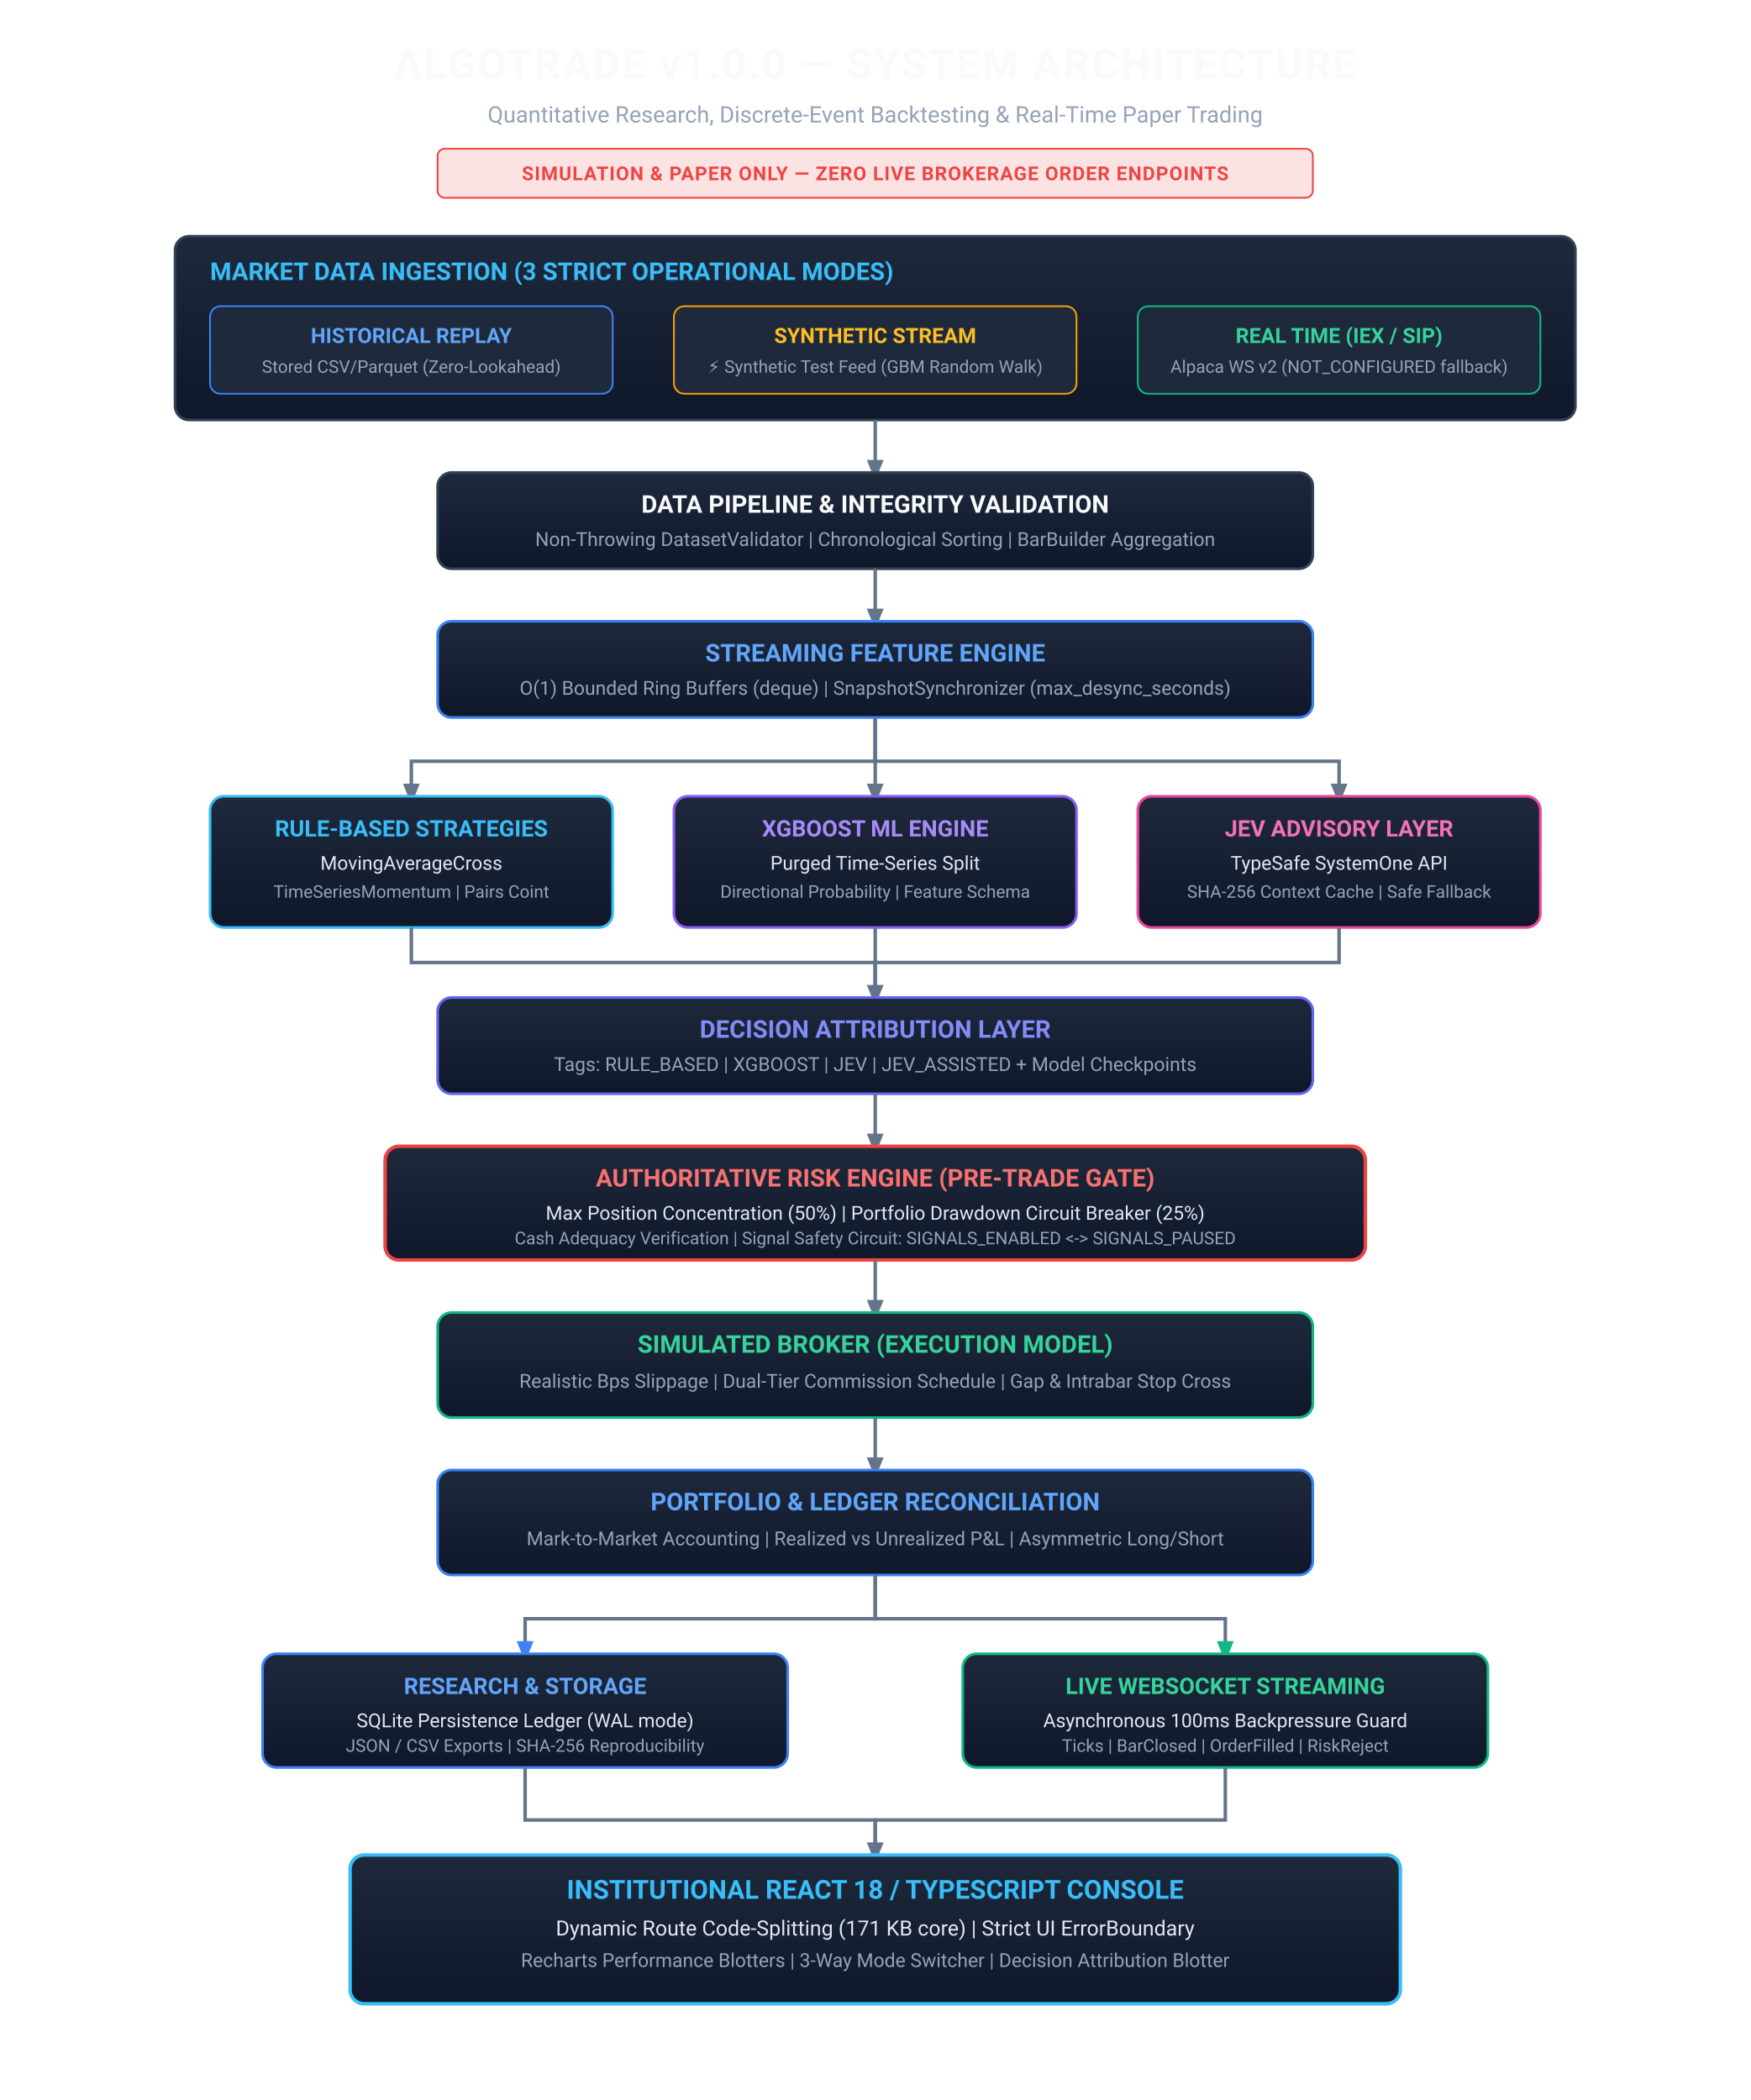
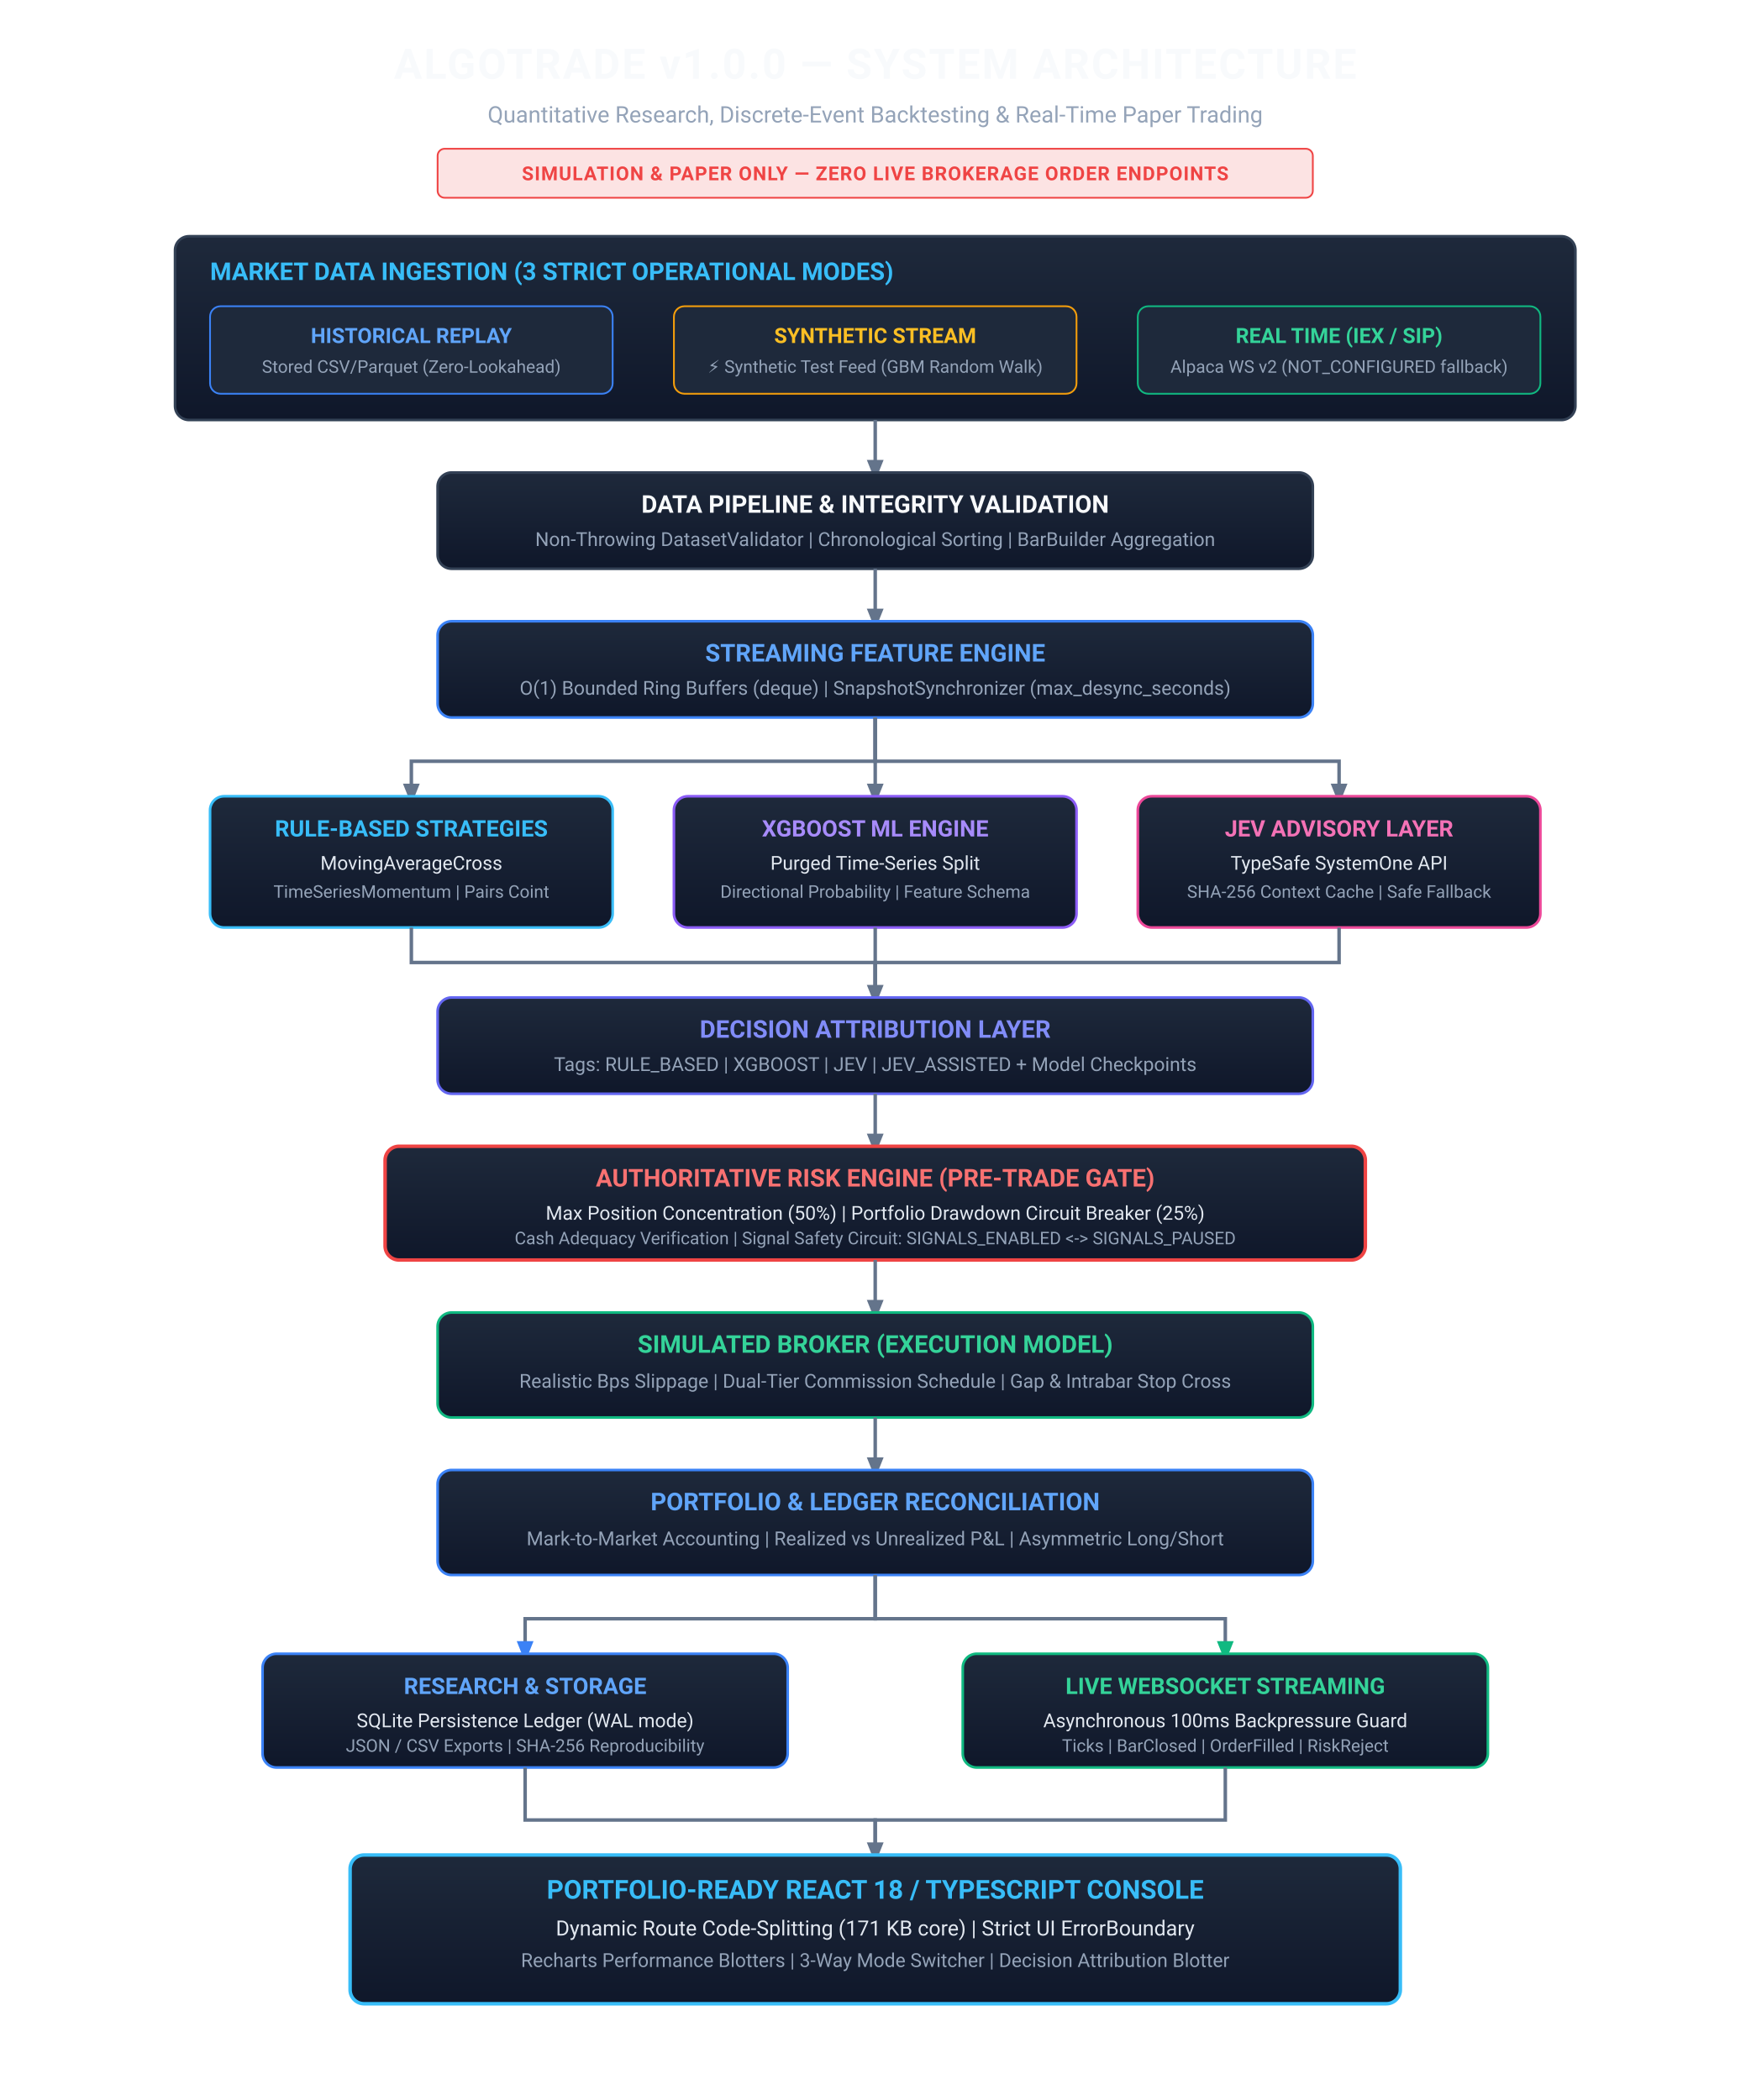
<svg xmlns="http://www.w3.org/2000/svg" viewBox="0 0 1000 1200" width="100%" height="100%" style="background-color: #0b0f19; font-family: -apple-system, BlinkMacSystemFont, 'Segoe UI', Roboto, Helvetica, Arial, sans-serif;">
  <defs>
    <linearGradient id="primaryGrad" x1="0%" y1="0%" x2="100%" y2="100%">
      <stop offset="0%" stop-color="#3b82f6" />
      <stop offset="100%" stop-color="#1d4ed8" />
    </linearGradient>
    <linearGradient id="purpleGrad" x1="0%" y1="0%" x2="100%" y2="100%">
      <stop offset="0%" stop-color="#8b5cf6" />
      <stop offset="100%" stop-color="#6d28d9" />
    </linearGradient>
    <linearGradient id="emeraldGrad" x1="0%" y1="0%" x2="100%" y2="100%">
      <stop offset="0%" stop-color="#10b981" />
      <stop offset="100%" stop-color="#047857" />
    </linearGradient>
    <linearGradient id="amberGrad" x1="0%" y1="0%" x2="100%" y2="100%">
      <stop offset="0%" stop-color="#f59e0b" />
      <stop offset="100%" stop-color="#b45309" />
    </linearGradient>
    <linearGradient id="roseGrad" x1="0%" y1="0%" x2="100%" y2="100%">
      <stop offset="0%" stop-color="#ef4444" />
      <stop offset="100%" stop-color="#b91c1c" />
    </linearGradient>
    <linearGradient id="cardGrad" x1="0%" y1="0%" x2="0%" y2="100%">
      <stop offset="0%" stop-color="#1e293b" />
      <stop offset="100%" stop-color="#0f172a" />
    </linearGradient>
    <filter id="glow" x="-20%" y="-20%" width="140%" height="140%">
      <feGaussianBlur stdDeviation="6" result="blur" />
      <feComposite in="SourceGraphic" in2="blur" operator="over" />
    </filter>
    <marker id="arrow" viewBox="0 0 10 10" refX="6" refY="5" markerWidth="6" markerHeight="6" orient="auto-start-reverse">
      <path d="M 0 1 L 10 5 L 0 9 z" fill="#64748b" />
    </marker>
    <marker id="arrowBlue" viewBox="0 0 10 10" refX="6" refY="5" markerWidth="6" markerHeight="6" orient="auto-start-reverse">
      <path d="M 0 1 L 10 5 L 0 9 z" fill="#3b82f6" />
    </marker>
    <marker id="arrowEmerald" viewBox="0 0 10 10" refX="6" refY="5" markerWidth="6" markerHeight="6" orient="auto-start-reverse">
      <path d="M 0 1 L 10 5 L 0 9 z" fill="#10b981" />
    </marker>
  </defs>
  <text x="500" y="45" text-anchor="middle" fill="#f8fafc" font-size="24" font-weight="700" letter-spacing="1">ALGOTRADE v1.0.0 — SYSTEM ARCHITECTURE</text>
  <text x="500" y="70" text-anchor="middle" fill="#94a3b8" font-size="13">Quantitative Research, Discrete-Event Backtesting &amp; Real-Time Paper Trading</text>
  <rect x="250" y="85" width="500" height="28" rx="4" fill="rgba(239, 68, 68, 0.15)" stroke="#ef4444" stroke-width="1" />
  <text x="500" y="103" text-anchor="middle" fill="#ef4444" font-size="11" font-weight="600" letter-spacing="0.5">SIMULATION &amp; PAPER ONLY — ZERO LIVE BROKERAGE ORDER ENDPOINTS</text>
  <g id="market-data">
    <rect x="100" y="135" width="800" height="105" rx="8" fill="url(#cardGrad)" stroke="#334155" stroke-width="1.5" />
    <text x="120" y="160" fill="#38bdf8" font-size="14" font-weight="700">MARKET DATA INGESTION (3 STRICT OPERATIONAL MODES)</text>
    <rect x="120" y="175" width="230" height="50" rx="6" fill="#1e293b" stroke="#3b82f6" stroke-width="1" />
    <text x="235" y="196" text-anchor="middle" fill="#60a5fa" font-size="12" font-weight="700">HISTORICAL REPLAY</text>
    <text x="235" y="213" text-anchor="middle" fill="#94a3b8" font-size="10">Stored CSV/Parquet (Zero-Lookahead)</text>
    <rect x="385" y="175" width="230" height="50" rx="6" fill="#1e293b" stroke="#f59e0b" stroke-width="1" />
    <text x="500" y="196" text-anchor="middle" fill="#fbbf24" font-size="12" font-weight="700">SYNTHETIC STREAM</text>
    <text x="500" y="213" text-anchor="middle" fill="#94a3b8" font-size="10">⚡ Synthetic Test Feed (GBM Random Walk)</text>
    <rect x="650" y="175" width="230" height="50" rx="6" fill="#1e293b" stroke="#10b981" stroke-width="1" />
    <text x="765" y="196" text-anchor="middle" fill="#34d399" font-size="12" font-weight="700">REAL TIME (IEX / SIP)</text>
    <text x="765" y="213" text-anchor="middle" fill="#94a3b8" font-size="10">Alpaca WS v2 (NOT_CONFIGURED fallback)</text>
  </g>
  <line x1="500" y1="240" x2="500" y2="270" stroke="#64748b" stroke-width="2" marker-end="url(#arrow)" />
  <g id="data-pipeline">
    <rect x="250" y="270" width="500" height="55" rx="8" fill="url(#cardGrad)" stroke="#334155" stroke-width="1.5" />
    <text x="500" y="293" text-anchor="middle" fill="#f8fafc" font-size="14" font-weight="700">DATA PIPELINE &amp; INTEGRITY VALIDATION</text>
    <text x="500" y="312" text-anchor="middle" fill="#94a3b8" font-size="11">Non-Throwing DatasetValidator | Chronological Sorting | BarBuilder Aggregation</text>
  </g>
  <line x1="500" y1="325" x2="500" y2="355" stroke="#64748b" stroke-width="2" marker-end="url(#arrow)" />
  <g id="feature-engine">
    <rect x="250" y="355" width="500" height="55" rx="8" fill="url(#cardGrad)" stroke="#3b82f6" stroke-width="1.5" />
    <text x="500" y="378" text-anchor="middle" fill="#60a5fa" font-size="14" font-weight="700">STREAMING FEATURE ENGINE</text>
    <text x="500" y="397" text-anchor="middle" fill="#94a3b8" font-size="11">O(1) Bounded Ring Buffers (deque) | SnapshotSynchronizer (max_desync_seconds)</text>
  </g>
  <path d="M 500 410 L 500 435 L 235 435 L 235 455" stroke="#64748b" stroke-width="2" fill="none" marker-end="url(#arrow)" />
  <path d="M 500 410 L 500 455" stroke="#64748b" stroke-width="2" fill="none" marker-end="url(#arrow)" />
  <path d="M 500 410 L 500 435 L 765 435 L 765 455" stroke="#64748b" stroke-width="2" fill="none" marker-end="url(#arrow)" />
  <g id="strategy-layer">
    <rect x="120" y="455" width="230" height="75" rx="8" fill="url(#cardGrad)" stroke="#38bdf8" stroke-width="1.5" />
    <text x="235" y="478" text-anchor="middle" fill="#38bdf8" font-size="13" font-weight="700">RULE-BASED STRATEGIES</text>
    <text x="235" y="497" text-anchor="middle" fill="#e2e8f0" font-size="11">MovingAverageCross</text>
    <text x="235" y="513" text-anchor="middle" fill="#94a3b8" font-size="10">TimeSeriesMomentum | Pairs Coint</text>
    <rect x="385" y="455" width="230" height="75" rx="8" fill="url(#cardGrad)" stroke="#8b5cf6" stroke-width="1.5" />
    <text x="500" y="478" text-anchor="middle" fill="#a78bfa" font-size="13" font-weight="700">XGBOOST ML ENGINE</text>
    <text x="500" y="497" text-anchor="middle" fill="#e2e8f0" font-size="11">Purged Time-Series Split</text>
    <text x="500" y="513" text-anchor="middle" fill="#94a3b8" font-size="10">Directional Probability | Feature Schema</text>
    <rect x="650" y="455" width="230" height="75" rx="8" fill="url(#cardGrad)" stroke="#ec4899" stroke-width="1.5" />
    <text x="765" y="478" text-anchor="middle" fill="#f472b6" font-size="13" font-weight="700">JEV ADVISORY LAYER</text>
    <text x="765" y="497" text-anchor="middle" fill="#e2e8f0" font-size="11">TypeSafe SystemOne API</text>
    <text x="765" y="513" text-anchor="middle" fill="#94a3b8" font-size="10">SHA-256 Context Cache | Safe Fallback</text>
  </g>
  <path d="M 235 530 L 235 550 L 500 550 L 500 570" stroke="#64748b" stroke-width="2" fill="none" />
  <path d="M 500 530 L 500 570" stroke="#64748b" stroke-width="2" fill="none" />
  <path d="M 765 530 L 765 550 L 500 550 L 500 570" stroke="#64748b" stroke-width="2" fill="none" marker-end="url(#arrow)" />
  <g id="decision-layer">
    <rect x="250" y="570" width="500" height="55" rx="8" fill="url(#cardGrad)" stroke="#6366f1" stroke-width="1.5" />
    <text x="500" y="593" text-anchor="middle" fill="#818cf8" font-size="14" font-weight="700">DECISION ATTRIBUTION LAYER</text>
    <text x="500" y="612" text-anchor="middle" fill="#94a3b8" font-size="11">Tags: RULE_BASED | XGBOOST | JEV | JEV_ASSISTED + Model Checkpoints</text>
  </g>
  <line x1="500" y1="625" x2="500" y2="655" stroke="#64748b" stroke-width="2" marker-end="url(#arrow)" />
  <g id="risk-engine">
    <rect x="220" y="655" width="560" height="65" rx="8" fill="url(#cardGrad)" stroke="#ef4444" stroke-width="2" />
    <text x="500" y="678" text-anchor="middle" fill="#f87171" font-size="14" font-weight="700">AUTHORITATIVE RISK ENGINE (PRE-TRADE GATE)</text>
    <text x="500" y="697" text-anchor="middle" fill="#e2e8f0" font-size="11">Max Position Concentration (50%) | Portfolio Drawdown Circuit Breaker (25%)</text>
    <text x="500" y="711" text-anchor="middle" fill="#94a3b8" font-size="10">Cash Adequacy Verification | Signal Safety Circuit: SIGNALS_ENABLED &lt;-&gt; SIGNALS_PAUSED</text>
  </g>
  <line x1="500" y1="720" x2="500" y2="750" stroke="#64748b" stroke-width="2" marker-end="url(#arrow)" />
  <g id="execution-engine">
    <rect x="250" y="750" width="500" height="60" rx="8" fill="url(#cardGrad)" stroke="#10b981" stroke-width="1.5" />
    <text x="500" y="773" text-anchor="middle" fill="#34d399" font-size="14" font-weight="700">SIMULATED BROKER (EXECUTION MODEL)</text>
    <text x="500" y="793" text-anchor="middle" fill="#94a3b8" font-size="11">Realistic Bps Slippage | Dual-Tier Commission Schedule | Gap &amp; Intrabar Stop Cross</text>
  </g>
  <line x1="500" y1="810" x2="500" y2="840" stroke="#64748b" stroke-width="2" marker-end="url(#arrow)" />
  <g id="portfolio-engine">
    <rect x="250" y="840" width="500" height="60" rx="8" fill="url(#cardGrad)" stroke="#3b82f6" stroke-width="1.5" />
    <text x="500" y="863" text-anchor="middle" fill="#60a5fa" font-size="14" font-weight="700">PORTFOLIO &amp; LEDGER RECONCILIATION</text>
    <text x="500" y="883" text-anchor="middle" fill="#94a3b8" font-size="11">Mark-to-Market Accounting | Realized vs Unrealized P&amp;L | Asymmetric Long/Short</text>
  </g>
  <path d="M 500 900 L 500 925 L 300 925 L 300 945" stroke="#64748b" stroke-width="2" fill="none" marker-end="url(#arrowBlue)" />
  <path d="M 500 900 L 500 925 L 700 925 L 700 945" stroke="#64748b" stroke-width="2" fill="none" marker-end="url(#arrowEmerald)" />
  <g id="research-output">
    <rect x="150" y="945" width="300" height="65" rx="8" fill="url(#cardGrad)" stroke="#3b82f6" stroke-width="1.5" />
    <text x="300" y="968" text-anchor="middle" fill="#60a5fa" font-size="13" font-weight="700">RESEARCH &amp; STORAGE</text>
    <text x="300" y="987" text-anchor="middle" fill="#e2e8f0" font-size="11">SQLite Persistence Ledger (WAL mode)</text>
    <text x="300" y="1001" text-anchor="middle" fill="#94a3b8" font-size="10">JSON / CSV Exports | SHA-256 Reproducibility</text>
  </g>
  <g id="live-output">
    <rect x="550" y="945" width="300" height="65" rx="8" fill="url(#cardGrad)" stroke="#10b981" stroke-width="1.5" />
    <text x="700" y="968" text-anchor="middle" fill="#34d399" font-size="13" font-weight="700">LIVE WEBSOCKET STREAMING</text>
    <text x="700" y="987" text-anchor="middle" fill="#e2e8f0" font-size="11">Asynchronous 100ms Backpressure Guard</text>
    <text x="700" y="1001" text-anchor="middle" fill="#94a3b8" font-size="10">Ticks | BarClosed | OrderFilled | RiskReject</text>
  </g>
  <path d="M 300 1010 L 300 1040 L 500 1040 L 500 1060" stroke="#64748b" stroke-width="2" fill="none" />
  <path d="M 700 1010 L 700 1040 L 500 1040 L 500 1060" stroke="#64748b" stroke-width="2" fill="none" marker-end="url(#arrow)" />
  <g id="react-ui">
    <rect x="200" y="1060" width="600" height="85" rx="8" fill="url(#cardGrad)" stroke="#38bdf8" stroke-width="2" />
-     <text x="500" y="1085" text-anchor="middle" fill="#38bdf8" font-size="15" font-weight="700">INSTITUTIONAL REACT 18 / TYPESCRIPT CONSOLE</text>
+     <text x="500" y="1085" text-anchor="middle" fill="#38bdf8" font-size="15" font-weight="700">PORTFOLIO-READY REACT 18 / TYPESCRIPT CONSOLE</text>
    <text x="500" y="1106" text-anchor="middle" fill="#e2e8f0" font-size="12">Dynamic Route Code-Splitting (171 KB core) | Strict UI ErrorBoundary</text>
    <text x="500" y="1124" text-anchor="middle" fill="#94a3b8" font-size="11">Recharts Performance Blotters | 3-Way Mode Switcher | Decision Attribution Blotter</text>
  </g>
</svg>
